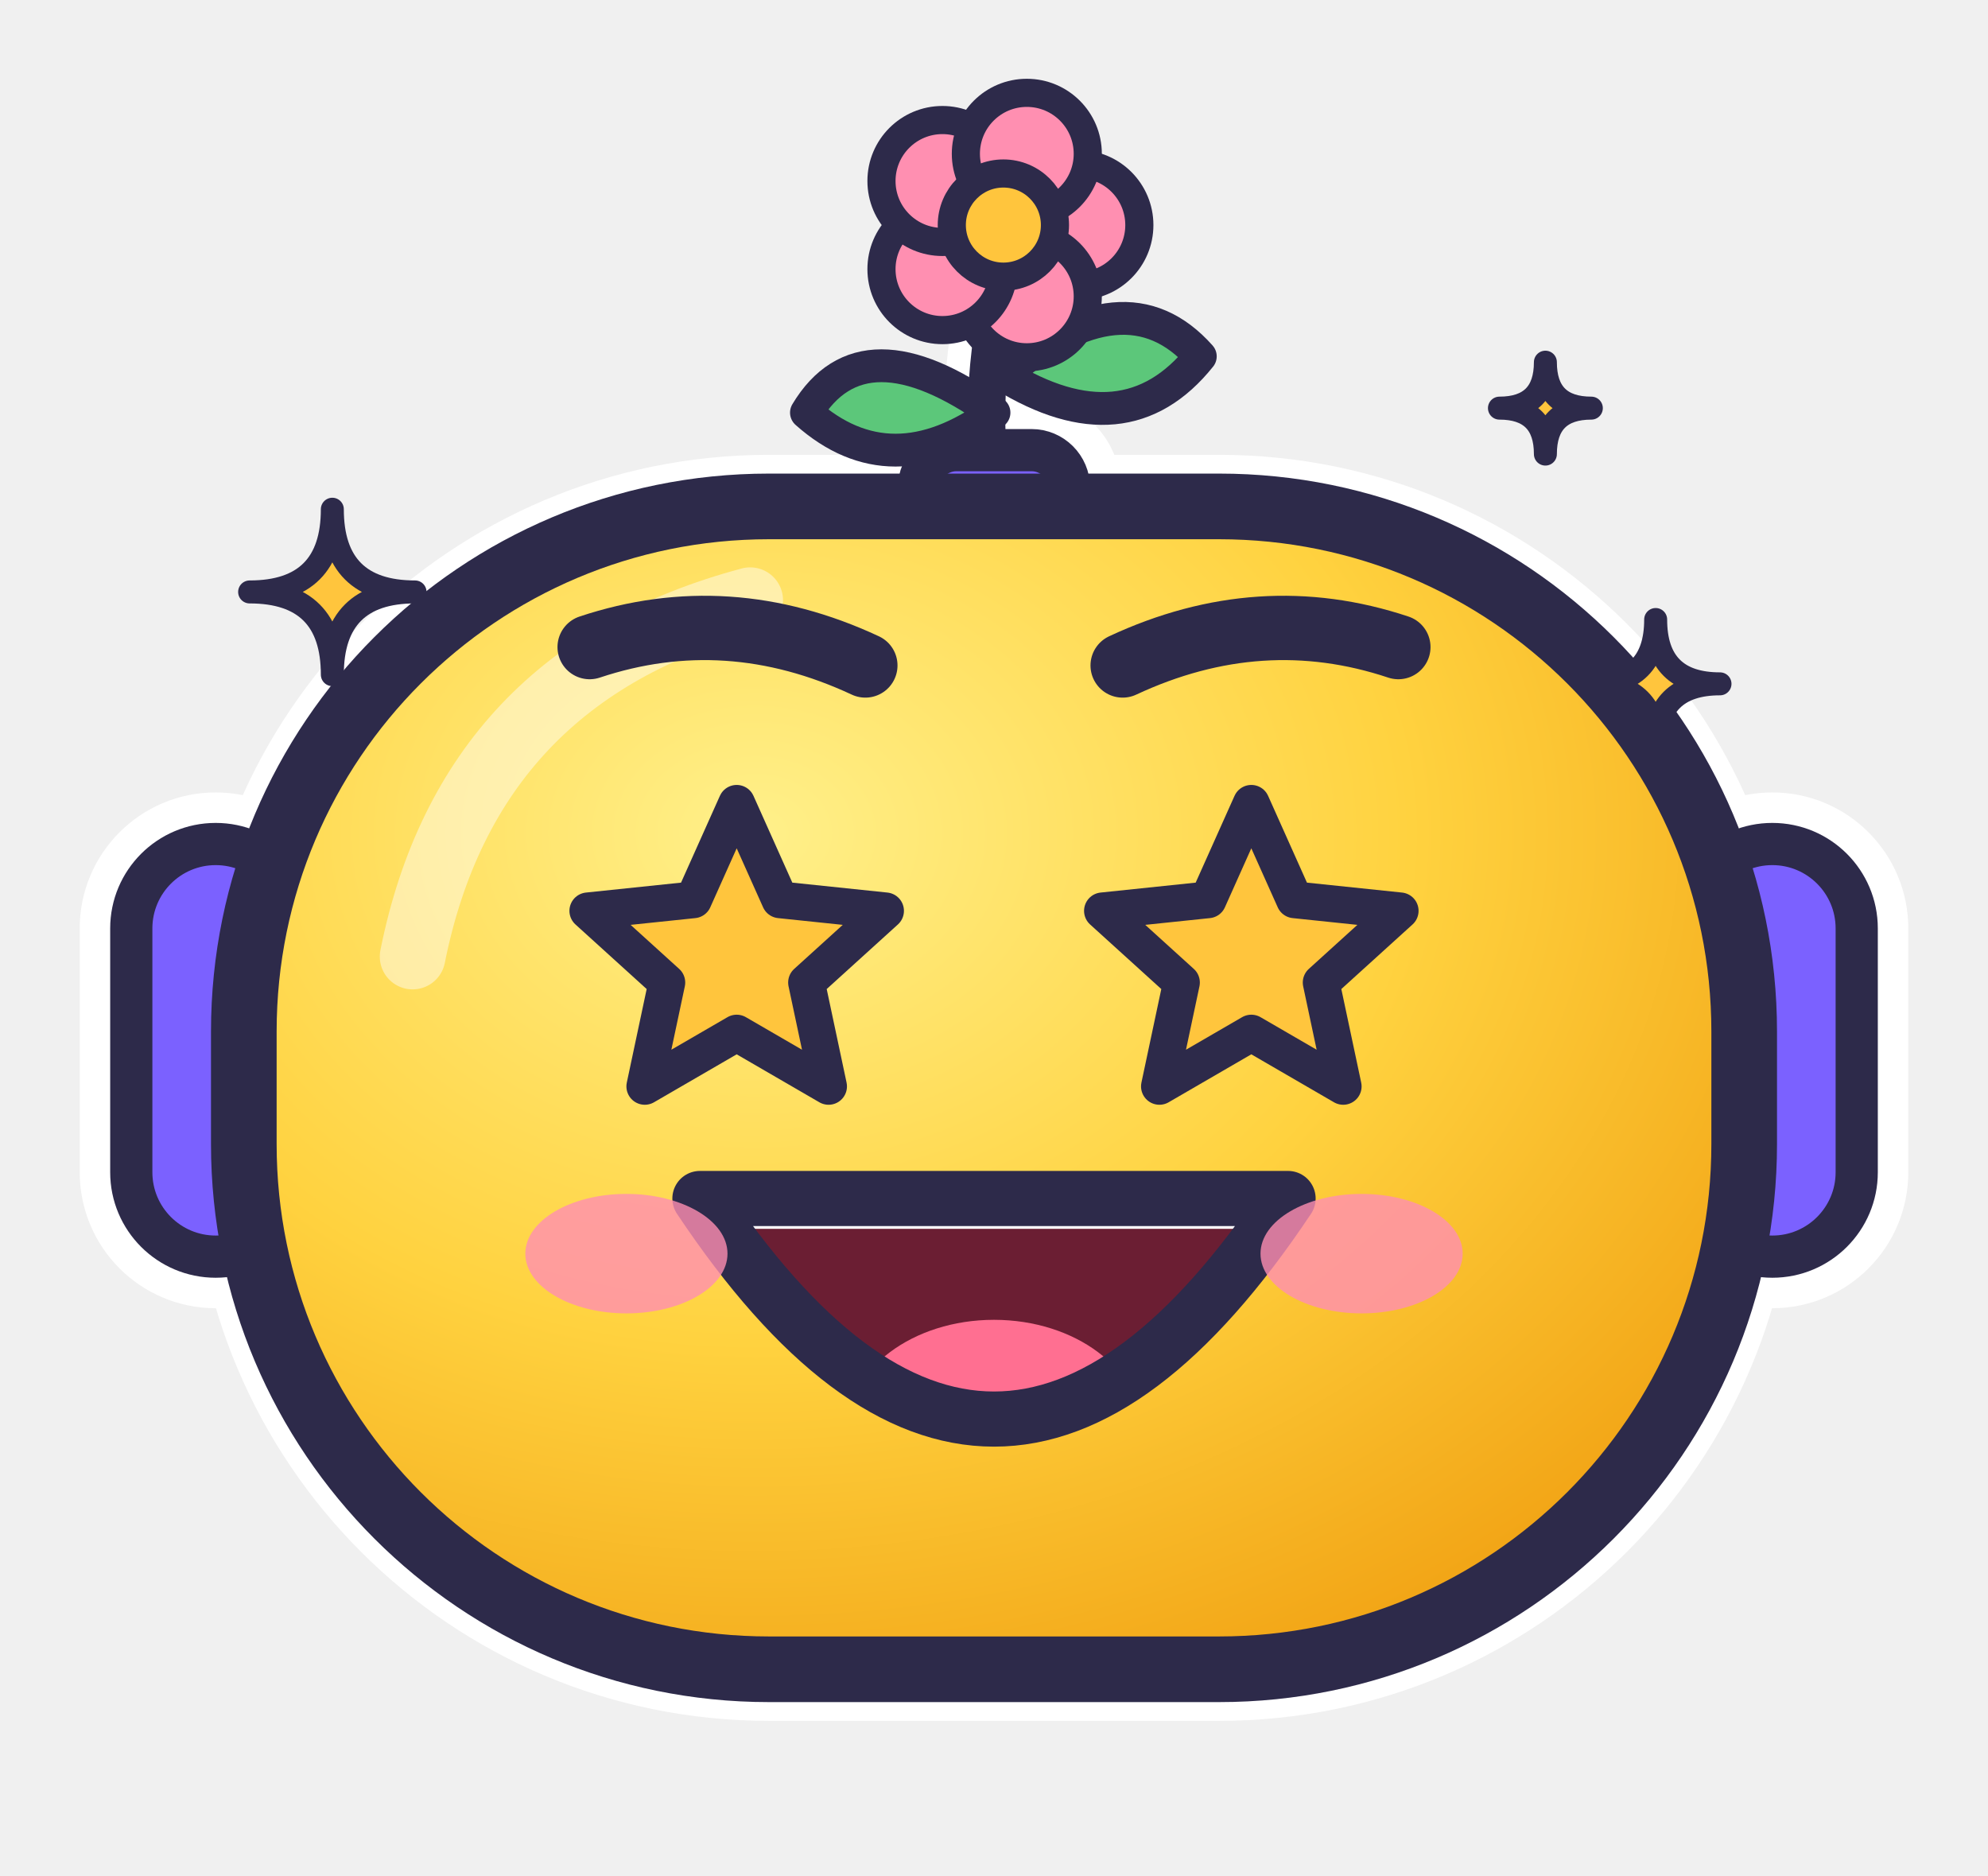
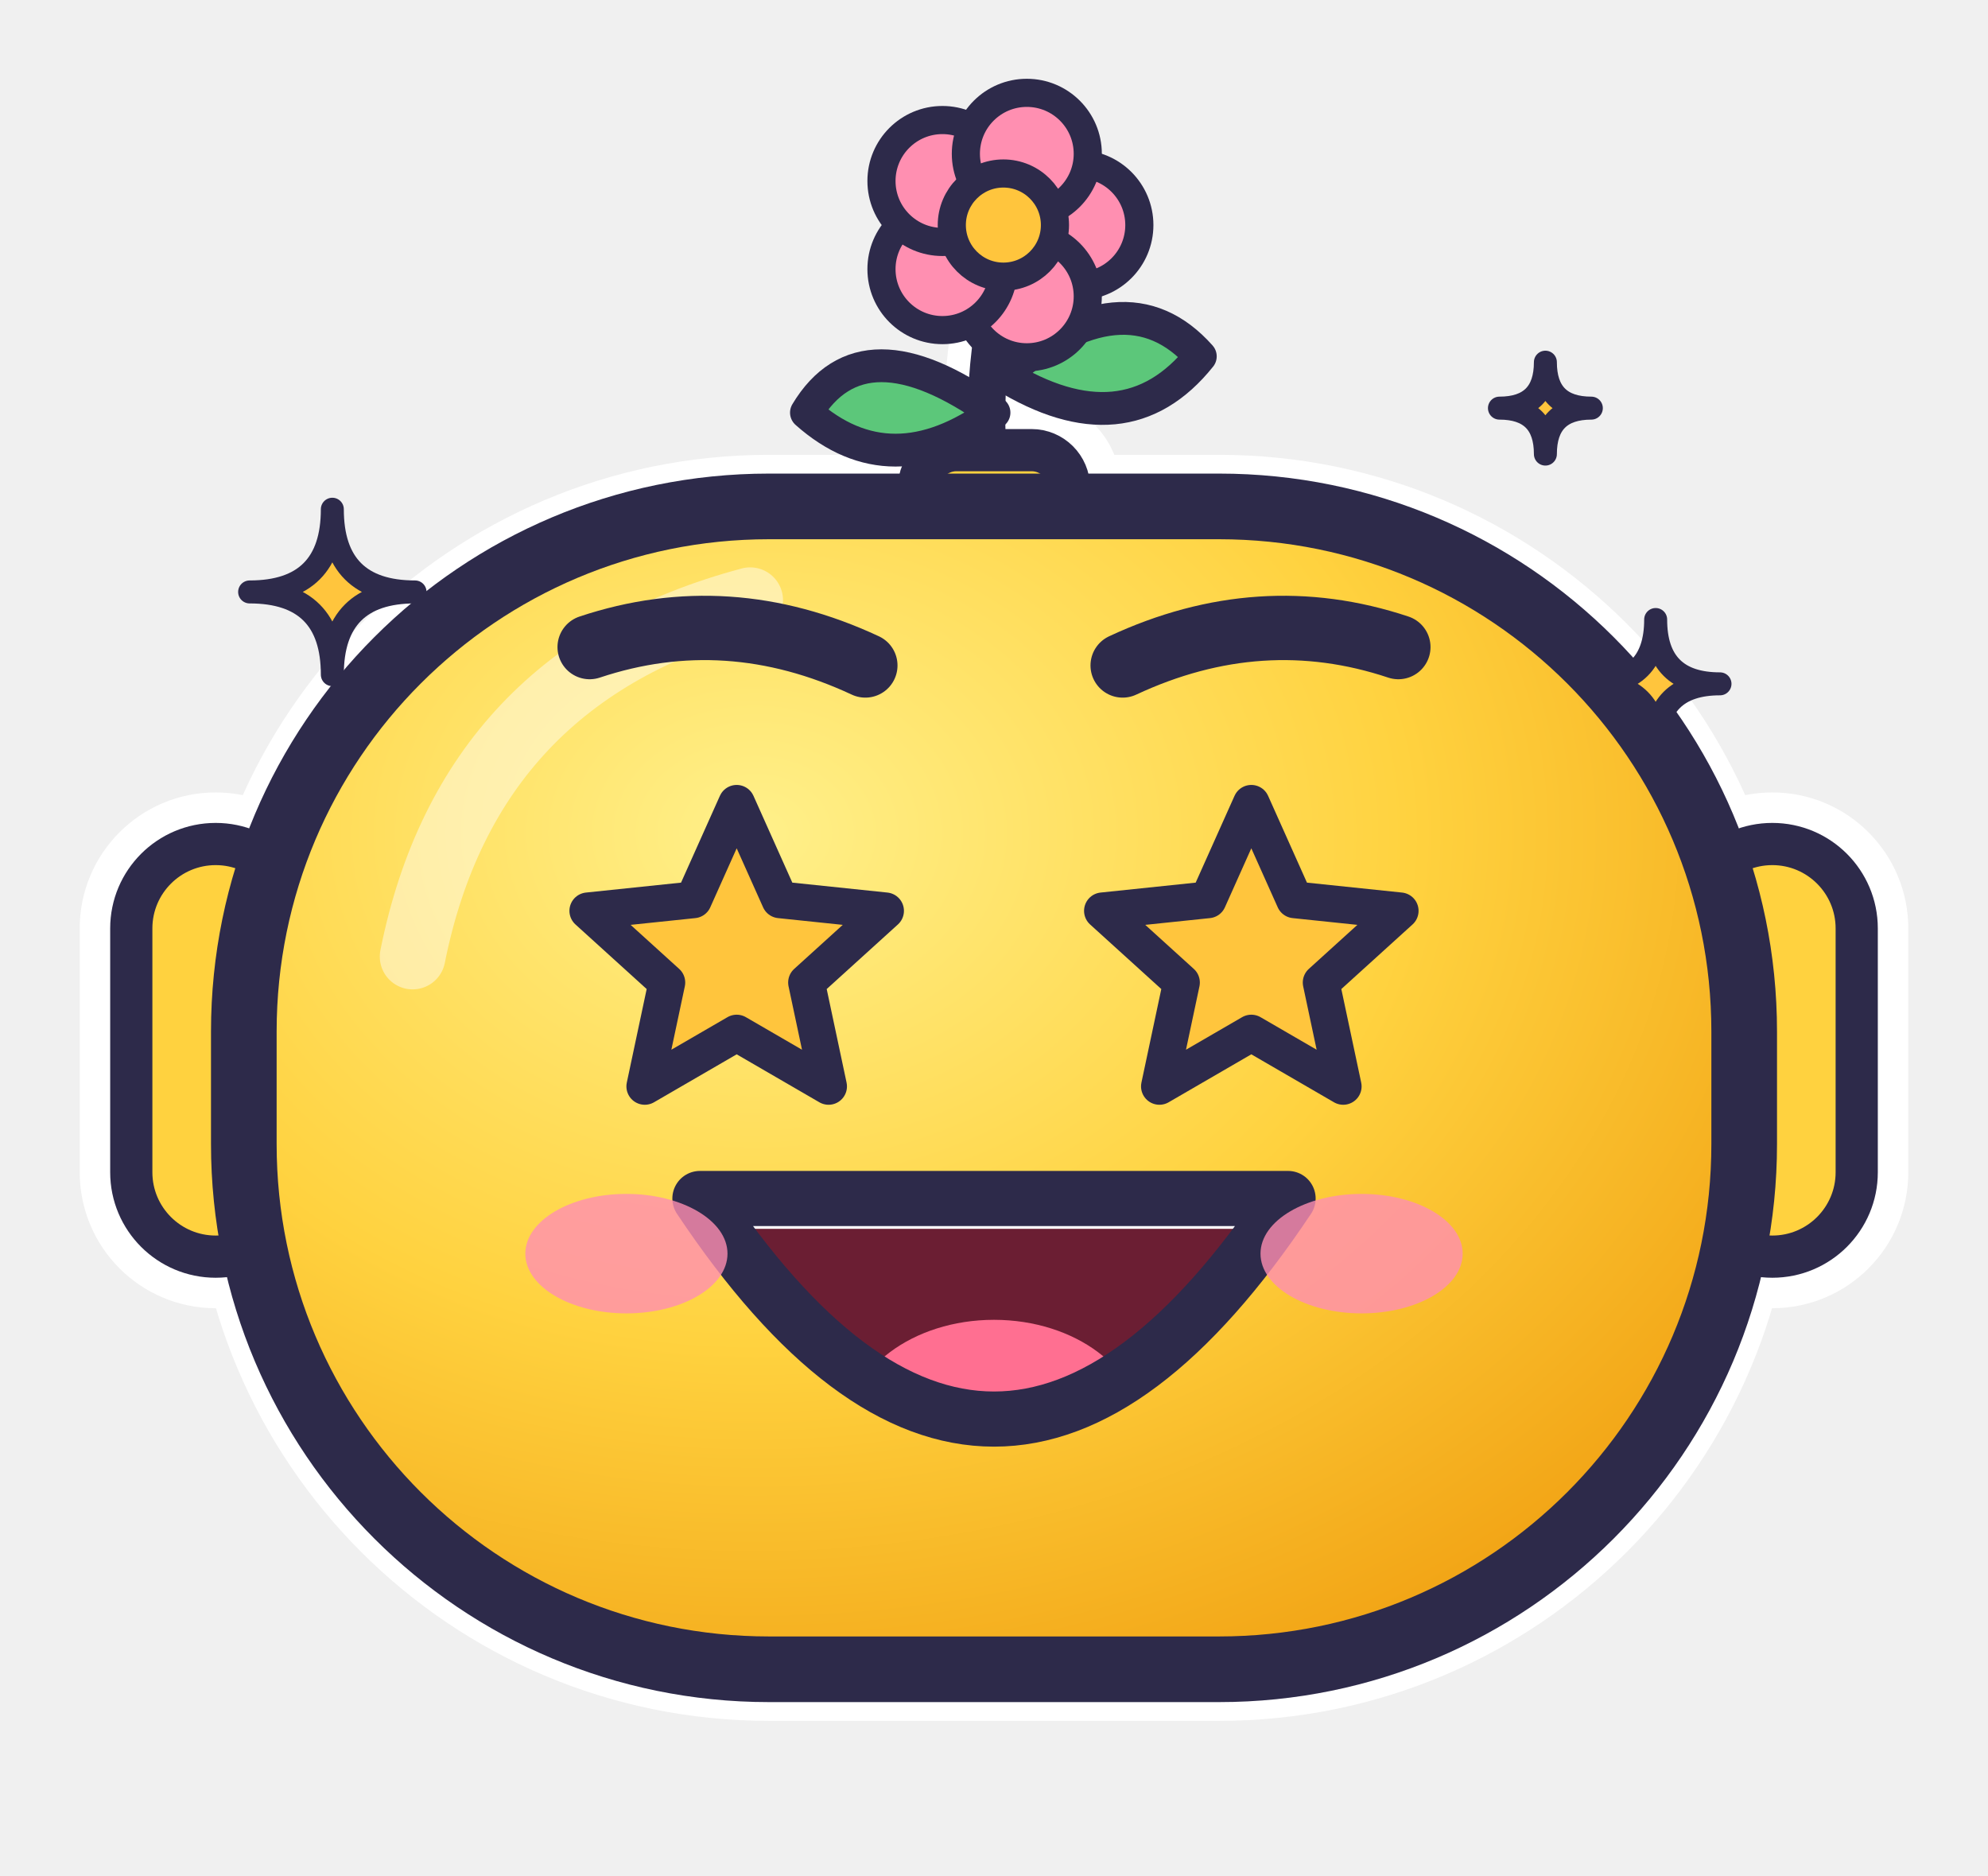
<svg xmlns="http://www.w3.org/2000/svg" viewBox="-6 -10 212 200">
  <defs>
    <radialGradient id="g" cx="34%" cy="28%" r="80%">
      <stop offset="0" stop-color="#FFF08A" />
      <stop offset=".55" stop-color="#FFD23F" />
      <stop offset="1" stop-color="#F2A516" />
    </radialGradient>
  </defs>
  <g transform="translate(100 104) rotate(0.0) translate(-100 -104)">
-     <rect x="8" y="80" width="18" height="44" rx="9" fill="#7B61FF" stroke="#FFFFFF" stroke-width="11" stroke-linejoin="round" />
-     <rect x="174" y="80" width="18" height="44" rx="9" fill="#7B61FF" stroke="#FFFFFF" stroke-width="11" stroke-linejoin="round" />
-     <rect x="92" y="38" width="16" height="10" rx="4" fill="#7B61FF" stroke="#FFFFFF" stroke-width="11" stroke-linejoin="round" />
+     <rect x="8" y="80" width="18" height="44" rx="9" fill="#FFD23F" stroke="#FFFFFF" stroke-width="11" stroke-linejoin="round" />
+     <rect x="174" y="80" width="18" height="44" rx="9" fill="#FFD23F" stroke="#FFFFFF" stroke-width="11" stroke-linejoin="round" />
+     <rect x="92" y="38" width="16" height="10" rx="4" fill="#FFD23F" stroke="#FFFFFF" stroke-width="11" stroke-linejoin="round" />
    <rect x="20" y="44" width="160" height="124" rx="56" fill="#FFFFFF" stroke="#FFFFFF" stroke-width="11" stroke-linejoin="round" />
    <g transform="translate(0 10)">
      <path d="M100 34 Q98 22 101 10" stroke="#FFFFFF" stroke-width="9" fill="none" stroke-linecap="round" />
      <path d="M100 34 Q98 22 101 10" stroke="#2D2A4A" stroke-width="4" fill="none" stroke-linecap="round" />
      <path d="M100 24 Q86 14 80 24 Q89 32 100 24 Z" fill="#5CC77A" stroke="#2D2A4A" stroke-width="3.5" stroke-linejoin="round" />
      <path d="M101 20 Q114 9 122 18 Q114 28 101 20 Z" fill="#5CC77A" stroke="#2D2A4A" stroke-width="3.5" stroke-linejoin="round" />
      <circle cx="109.0" cy="4.0" r="6.5" fill="#FF8FB1" stroke="#2D2A4A" stroke-width="3" />
      <circle cx="103.5" cy="11.6" r="6.5" fill="#FF8FB1" stroke="#2D2A4A" stroke-width="3" />
      <circle cx="94.5" cy="8.7" r="6.5" fill="#FF8FB1" stroke="#2D2A4A" stroke-width="3" />
      <circle cx="94.5" cy="-0.7" r="6.5" fill="#FF8FB1" stroke="#2D2A4A" stroke-width="3" />
      <circle cx="103.5" cy="-3.6" r="6.5" fill="#FF8FB1" stroke="#2D2A4A" stroke-width="3" />
      <circle cx="101" cy="4" r="5.5" fill="#FFC53D" stroke="#2D2A4A" stroke-width="3" />
    </g>
-     <rect x="8" y="80" width="18" height="44" rx="9" fill="#7B61FF" stroke="#2D2A4A" stroke-width="4.5" stroke-linejoin="round" />
-     <rect x="174" y="80" width="18" height="44" rx="9" fill="#7B61FF" stroke="#2D2A4A" stroke-width="4.5" stroke-linejoin="round" />
-     <rect x="92" y="38" width="16" height="10" rx="4" fill="#7B61FF" stroke="#2D2A4A" stroke-width="4.5" stroke-linejoin="round" />
+     <rect x="8" y="80" width="18" height="44" rx="9" fill="#FFD23F" stroke="#2D2A4A" stroke-width="4.5" stroke-linejoin="round" />
+     <rect x="174" y="80" width="18" height="44" rx="9" fill="#FFD23F" stroke="#2D2A4A" stroke-width="4.5" stroke-linejoin="round" />
+     <rect x="92" y="38" width="16" height="10" rx="4" fill="#FFD23F" stroke="#2D2A4A" stroke-width="4.5" stroke-linejoin="round" />
    <rect x="20" y="44" width="160" height="124" rx="56" fill="url(#g)" stroke="#2D2A4A" stroke-width="7" />
    <path d="M38 92 Q44 62 74 54" stroke="#fff" stroke-width="7" fill="none" stroke-linecap="round" opacity=".45" />
    <g transform="translate(100 108) scale(.98) translate(-100 -106)">
      <path d="M56 56 Q71.0 51 86 58" stroke="#2D2A4A" stroke-width="7" fill="none" stroke-linecap="round" />
      <path d="M144 56 Q129.0 51 114 58" stroke="#2D2A4A" stroke-width="7" fill="none" stroke-linecap="round" />
      <polygon points="72.0,73.0 76.7,83.5 88.2,84.7 79.6,92.5 82.0,103.8 72.0,98.0 62.0,103.8 64.4,92.5 55.8,84.7 67.3,83.5" fill="#FFC53D" stroke="#2D2A4A" stroke-width="4" stroke-linejoin="round" />
      <polygon points="128.0,73.0 132.7,83.5 144.2,84.7 135.6,92.5 138.0,103.8 128.0,98.0 118.0,103.8 120.4,92.5 111.8,84.7 123.3,83.5" fill="#FFC53D" stroke="#2D2A4A" stroke-width="4" stroke-linejoin="round" />
      <clipPath id="m0">
        <path d="M68 116 Q100 164 132 116 Z" />
      </clipPath>
      <path d="M68 116 Q100 164 132 116 Z" fill="#6B1E33" />
      <g clip-path="url(#m0)">
        <ellipse cx="100" cy="141.2" rx="16.0" ry="12.0" fill="#FF6F91" />
        <rect x="68" y="114" width="64" height="5.3" fill="#fff" />
      </g>
      <path d="M68 116 Q100 164 132 116 Z" fill="none" stroke="#2D2A4A" stroke-width="6" stroke-linejoin="round" />
      <ellipse cx="60" cy="122" rx="11" ry="6.5" fill="#FF8FB1" opacity="0.8" />
      <ellipse cx="140" cy="122" rx="11" ry="6.5" fill="#FF8FB1" opacity="0.8" />
      <path d="M28 41 Q28 50 37 50 Q28 50 28 59 Q28 50 19 50 Q28 50 28 41 Z" fill="#FFC53D" stroke="#2D2A4A" stroke-width="2.5" stroke-linejoin="round" />
      <path d="M172 53 Q172 60 179 60 Q172 60 172 67 Q172 60 165 60 Q172 60 172 53 Z" fill="#FFC53D" stroke="#2D2A4A" stroke-width="2.5" stroke-linejoin="round" />
      <path d="M160 25 Q160 30 165 30 Q160 30 160 35 Q160 30 155 30 Q160 30 160 25 Z" fill="#FFC53D" stroke="#2D2A4A" stroke-width="2.5" stroke-linejoin="round" />
    </g>
  </g>
</svg>
